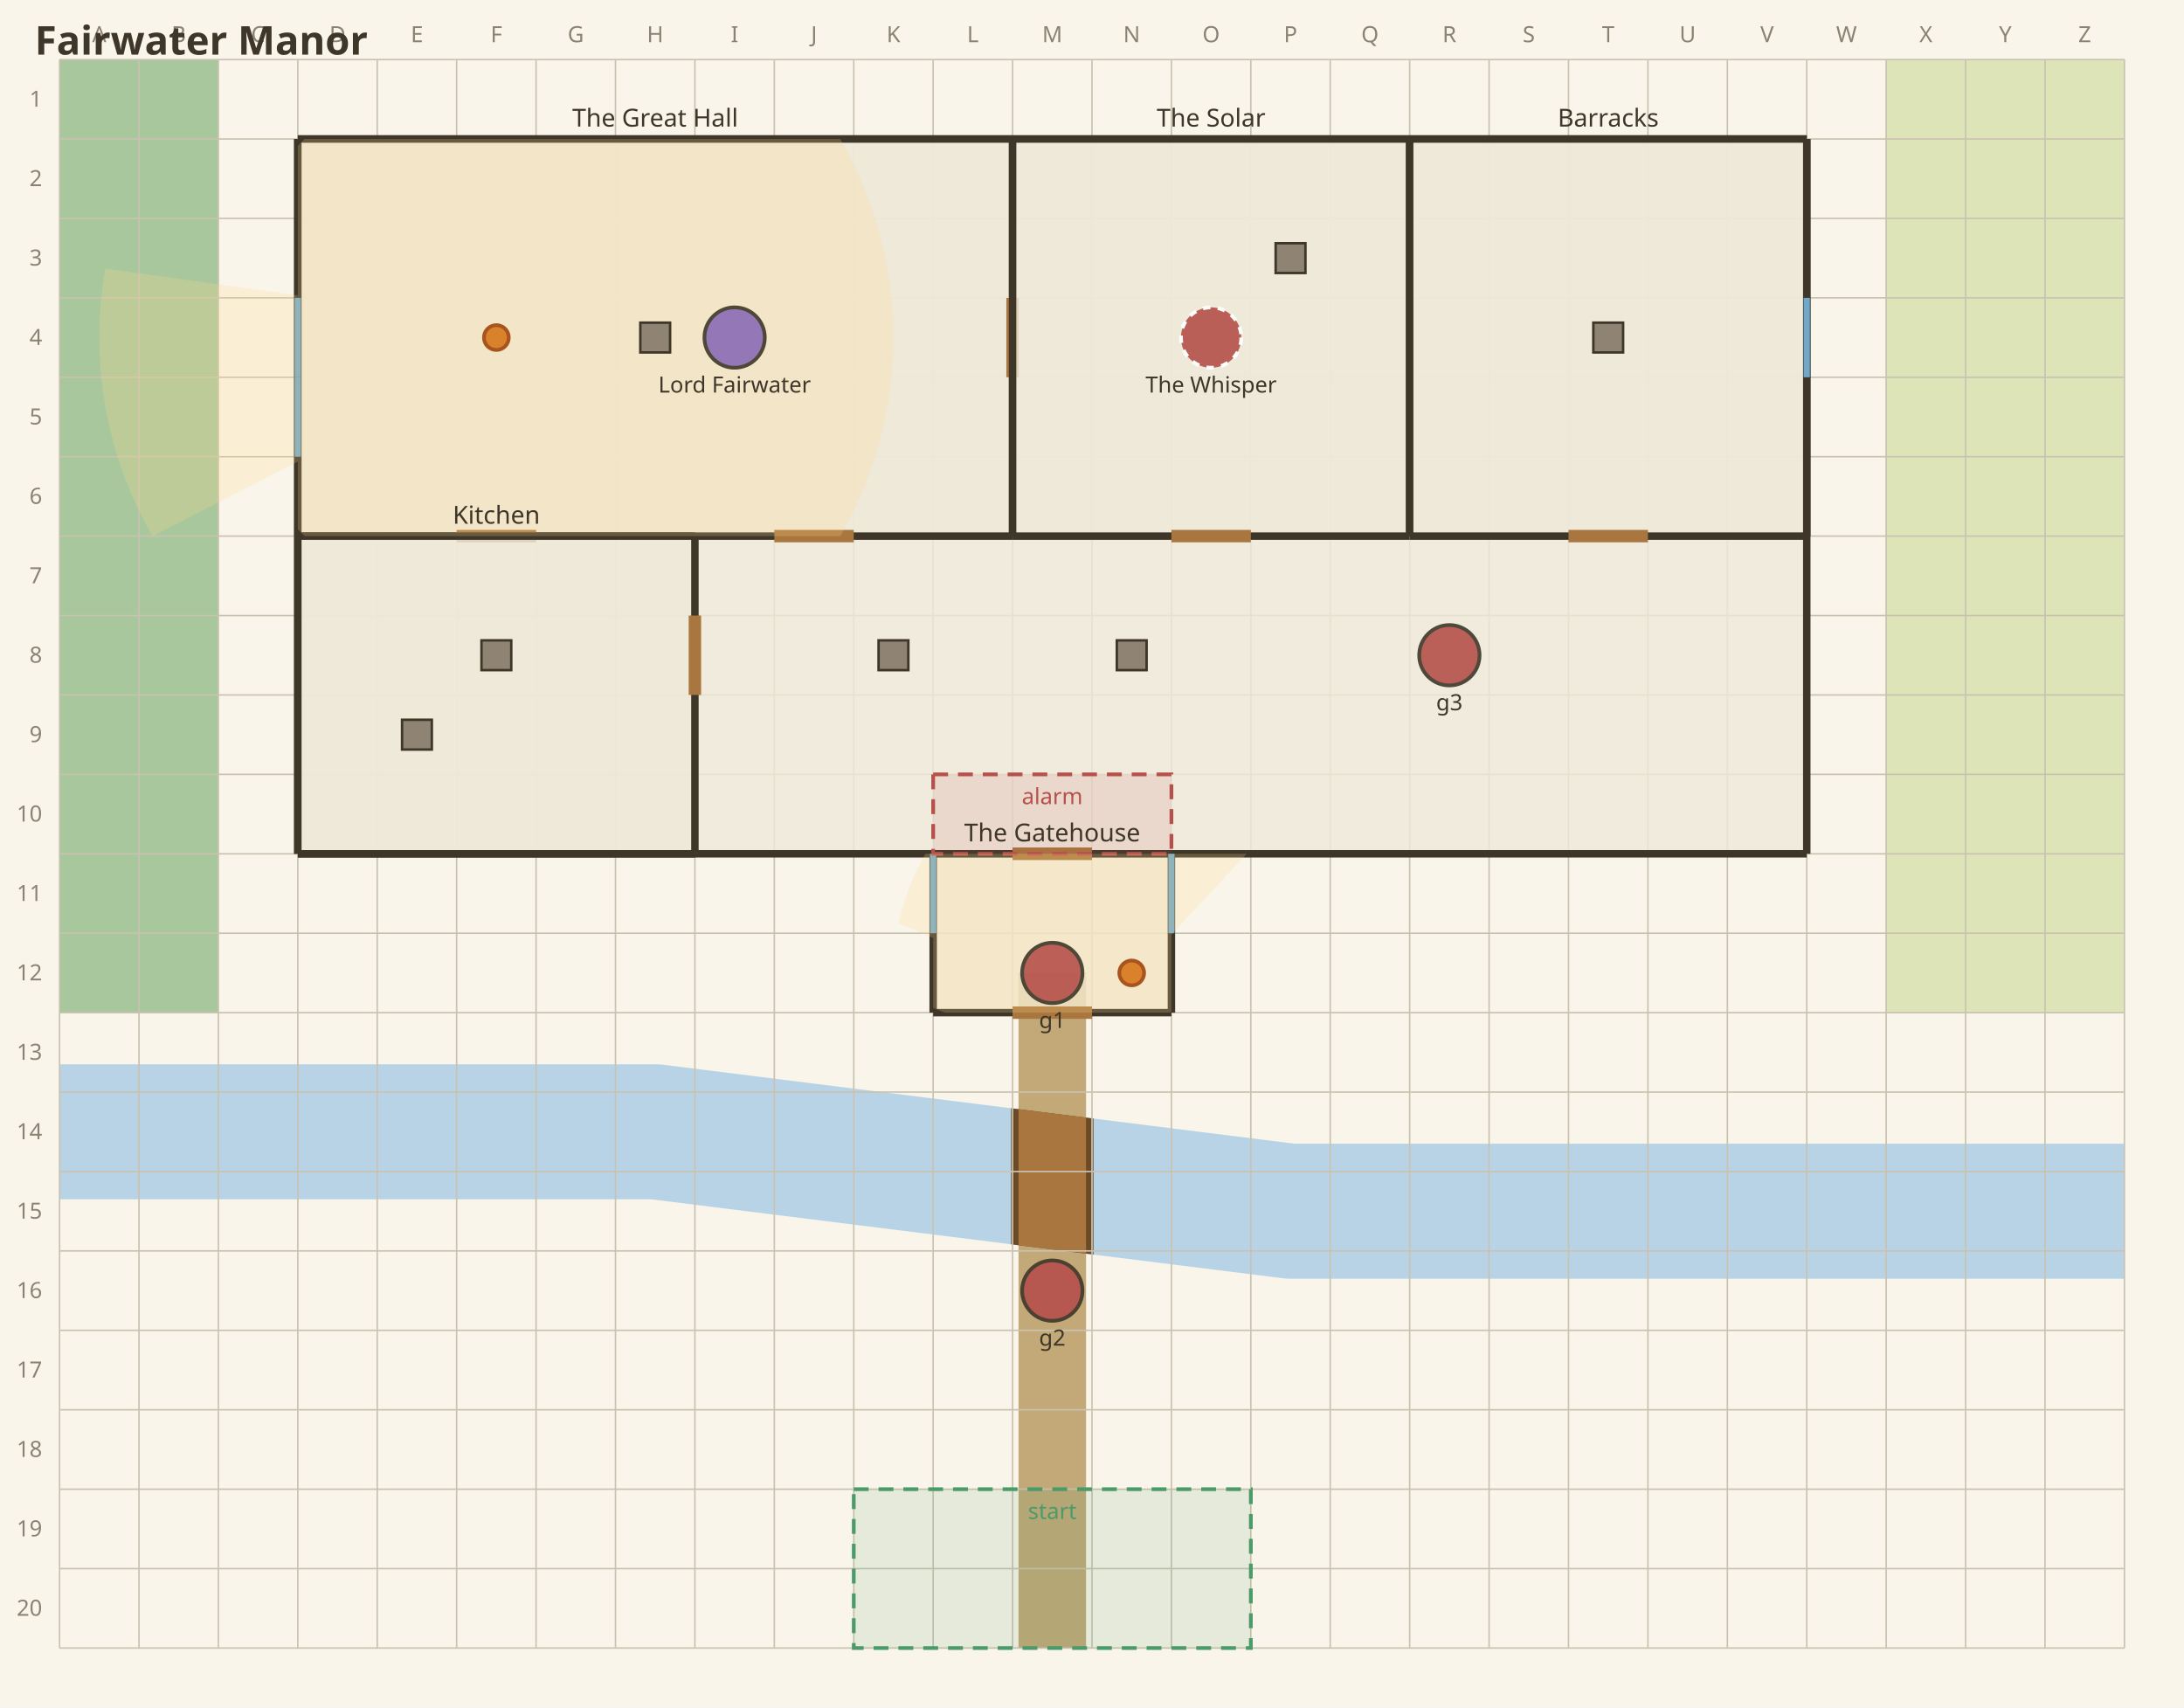
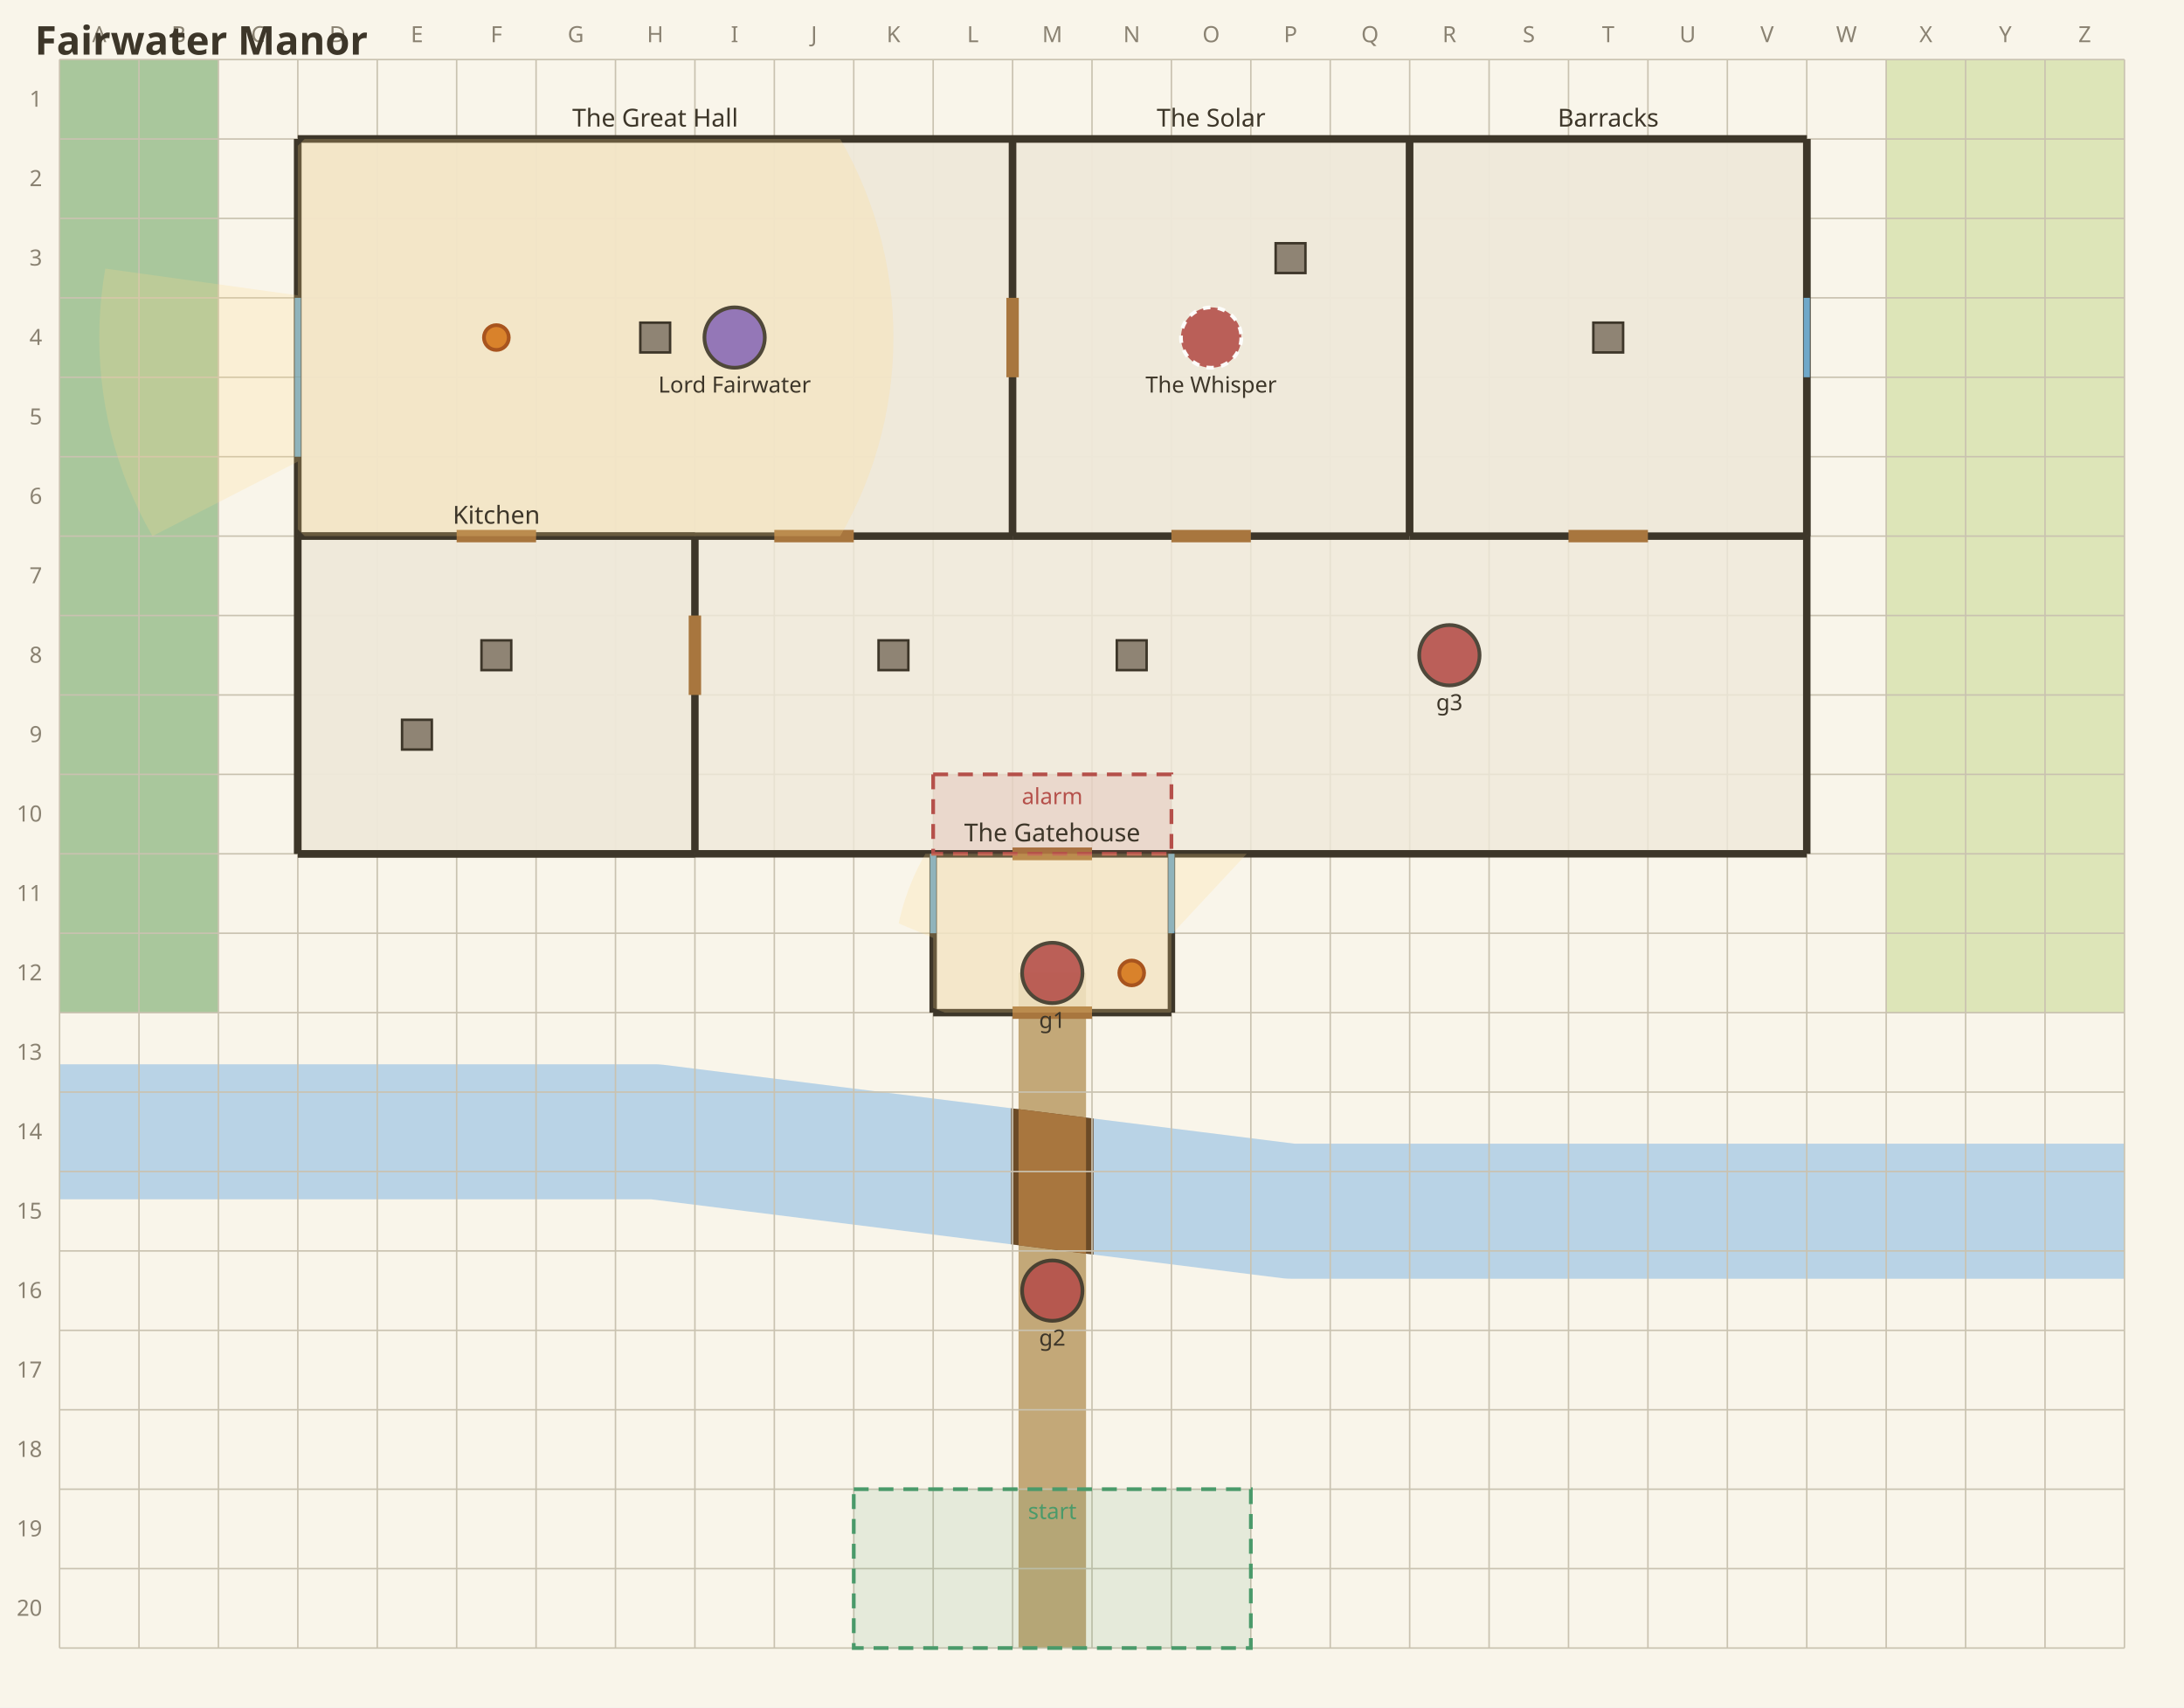
<svg xmlns="http://www.w3.org/2000/svg" viewBox="0 0 880 688" width="880" height="688" font-family="sans-serif">
  <rect x="0" y="0" width="880" height="688" fill="#f9f5ea" />
  <defs>
    <pattern id="hatch" width="6" height="6" patternUnits="userSpaceOnUse">
      <path d="M0,6 L6,0" stroke="#7a7264" stroke-width="1" opacity="0.5" />
    </pattern>
  </defs>
  <g>
    <rect x="24" y="24" width="64" height="384" fill="#a9c79c" />
  </g>
  <g>
    <rect x="760" y="24" width="96" height="384" fill="#dde5b8" />
  </g>
  <g id="cd-fairwater-manor-fairwater">
    <polyline points="24,456 264,456 520,488 856,488" fill="none" stroke="#b9d3e6" stroke-width="54.4" stroke-linecap="butt" stroke-linejoin="round" />
  </g>
  <g id="cd-fairwater-manor-kingsroad">
    <polyline points="424,664 424,392" fill="none" stroke="#c3a878" stroke-width="27.2" stroke-linecap="butt" stroke-linejoin="round" />
  </g>
  <g>
    <clipPath id="xing-12">
      <polygon points="24,483.2 264,483.2 264,428.8 24,428.8" />
      <polygon points="260.63,482.99 516.63,514.99 523.37,461.01 267.37,429.01" />
      <polygon points="520,515.2 856,515.2 856,460.8 520,460.8" />
    </clipPath>
    <polyline points="424,664 424,392" fill="none" stroke="#6b4a26" stroke-width="33.2" stroke-linecap="butt" stroke-linejoin="round" clip-path="url(#xing-12)" />
    <polyline points="424,664 424,392" fill="none" stroke="#a8763e" stroke-width="27.2" stroke-linecap="butt" stroke-linejoin="round" clip-path="url(#xing-12)" />
  </g>
  <line x1="24" y1="24" x2="24" y2="664" stroke="#c9c2b0" stroke-width="0.6" />
  <line x1="56" y1="24" x2="56" y2="664" stroke="#c9c2b0" stroke-width="0.6" />
  <line x1="88" y1="24" x2="88" y2="664" stroke="#c9c2b0" stroke-width="0.6" />
  <line x1="120" y1="24" x2="120" y2="664" stroke="#c9c2b0" stroke-width="0.6" />
  <line x1="152" y1="24" x2="152" y2="664" stroke="#c9c2b0" stroke-width="0.6" />
  <line x1="184" y1="24" x2="184" y2="664" stroke="#c9c2b0" stroke-width="0.6" />
  <line x1="216" y1="24" x2="216" y2="664" stroke="#c9c2b0" stroke-width="0.6" />
  <line x1="248" y1="24" x2="248" y2="664" stroke="#c9c2b0" stroke-width="0.6" />
  <line x1="280" y1="24" x2="280" y2="664" stroke="#c9c2b0" stroke-width="0.6" />
  <line x1="312" y1="24" x2="312" y2="664" stroke="#c9c2b0" stroke-width="0.6" />
  <line x1="344" y1="24" x2="344" y2="664" stroke="#c9c2b0" stroke-width="0.6" />
  <line x1="376" y1="24" x2="376" y2="664" stroke="#c9c2b0" stroke-width="0.6" />
  <line x1="408" y1="24" x2="408" y2="664" stroke="#c9c2b0" stroke-width="0.6" />
  <line x1="440" y1="24" x2="440" y2="664" stroke="#c9c2b0" stroke-width="0.6" />
  <line x1="472" y1="24" x2="472" y2="664" stroke="#c9c2b0" stroke-width="0.6" />
  <line x1="504" y1="24" x2="504" y2="664" stroke="#c9c2b0" stroke-width="0.6" />
  <line x1="536" y1="24" x2="536" y2="664" stroke="#c9c2b0" stroke-width="0.6" />
  <line x1="568" y1="24" x2="568" y2="664" stroke="#c9c2b0" stroke-width="0.6" />
  <line x1="600" y1="24" x2="600" y2="664" stroke="#c9c2b0" stroke-width="0.6" />
  <line x1="632" y1="24" x2="632" y2="664" stroke="#c9c2b0" stroke-width="0.6" />
  <line x1="664" y1="24" x2="664" y2="664" stroke="#c9c2b0" stroke-width="0.6" />
  <line x1="696" y1="24" x2="696" y2="664" stroke="#c9c2b0" stroke-width="0.6" />
  <line x1="728" y1="24" x2="728" y2="664" stroke="#c9c2b0" stroke-width="0.6" />
  <line x1="760" y1="24" x2="760" y2="664" stroke="#c9c2b0" stroke-width="0.6" />
  <line x1="792" y1="24" x2="792" y2="664" stroke="#c9c2b0" stroke-width="0.6" />
  <line x1="824" y1="24" x2="824" y2="664" stroke="#c9c2b0" stroke-width="0.6" />
  <line x1="856" y1="24" x2="856" y2="664" stroke="#c9c2b0" stroke-width="0.6" />
  <line x1="24" y1="24" x2="856" y2="24" stroke="#c9c2b0" stroke-width="0.6" />
  <line x1="24" y1="56" x2="856" y2="56" stroke="#c9c2b0" stroke-width="0.6" />
  <line x1="24" y1="88" x2="856" y2="88" stroke="#c9c2b0" stroke-width="0.6" />
  <line x1="24" y1="120" x2="856" y2="120" stroke="#c9c2b0" stroke-width="0.6" />
  <line x1="24" y1="152" x2="856" y2="152" stroke="#c9c2b0" stroke-width="0.6" />
  <line x1="24" y1="184" x2="856" y2="184" stroke="#c9c2b0" stroke-width="0.6" />
  <line x1="24" y1="216" x2="856" y2="216" stroke="#c9c2b0" stroke-width="0.6" />
  <line x1="24" y1="248" x2="856" y2="248" stroke="#c9c2b0" stroke-width="0.6" />
  <line x1="24" y1="280" x2="856" y2="280" stroke="#c9c2b0" stroke-width="0.6" />
  <line x1="24" y1="312" x2="856" y2="312" stroke="#c9c2b0" stroke-width="0.6" />
  <line x1="24" y1="344" x2="856" y2="344" stroke="#c9c2b0" stroke-width="0.6" />
  <line x1="24" y1="376" x2="856" y2="376" stroke="#c9c2b0" stroke-width="0.6" />
  <line x1="24" y1="408" x2="856" y2="408" stroke="#c9c2b0" stroke-width="0.6" />
  <line x1="24" y1="440" x2="856" y2="440" stroke="#c9c2b0" stroke-width="0.6" />
  <line x1="24" y1="472" x2="856" y2="472" stroke="#c9c2b0" stroke-width="0.6" />
  <line x1="24" y1="504" x2="856" y2="504" stroke="#c9c2b0" stroke-width="0.6" />
  <line x1="24" y1="536" x2="856" y2="536" stroke="#c9c2b0" stroke-width="0.6" />
  <line x1="24" y1="568" x2="856" y2="568" stroke="#c9c2b0" stroke-width="0.6" />
  <line x1="24" y1="600" x2="856" y2="600" stroke="#c9c2b0" stroke-width="0.6" />
  <line x1="24" y1="632" x2="856" y2="632" stroke="#c9c2b0" stroke-width="0.6" />
  <line x1="24" y1="664" x2="856" y2="664" stroke="#c9c2b0" stroke-width="0.6" />
  <text x="40" y="17" font-size="9" fill="#8a8272" text-anchor="middle" font-family="sans-serif">A</text>
  <text x="72" y="17" font-size="9" fill="#8a8272" text-anchor="middle" font-family="sans-serif">B</text>
  <text x="104" y="17" font-size="9" fill="#8a8272" text-anchor="middle" font-family="sans-serif">C</text>
  <text x="136" y="17" font-size="9" fill="#8a8272" text-anchor="middle" font-family="sans-serif">D</text>
  <text x="168" y="17" font-size="9" fill="#8a8272" text-anchor="middle" font-family="sans-serif">E</text>
  <text x="200" y="17" font-size="9" fill="#8a8272" text-anchor="middle" font-family="sans-serif">F</text>
  <text x="232" y="17" font-size="9" fill="#8a8272" text-anchor="middle" font-family="sans-serif">G</text>
  <text x="264" y="17" font-size="9" fill="#8a8272" text-anchor="middle" font-family="sans-serif">H</text>
  <text x="296" y="17" font-size="9" fill="#8a8272" text-anchor="middle" font-family="sans-serif">I</text>
  <text x="328" y="17" font-size="9" fill="#8a8272" text-anchor="middle" font-family="sans-serif">J</text>
  <text x="360" y="17" font-size="9" fill="#8a8272" text-anchor="middle" font-family="sans-serif">K</text>
  <text x="392" y="17" font-size="9" fill="#8a8272" text-anchor="middle" font-family="sans-serif">L</text>
  <text x="424" y="17" font-size="9" fill="#8a8272" text-anchor="middle" font-family="sans-serif">M</text>
  <text x="456" y="17" font-size="9" fill="#8a8272" text-anchor="middle" font-family="sans-serif">N</text>
  <text x="488" y="17" font-size="9" fill="#8a8272" text-anchor="middle" font-family="sans-serif">O</text>
  <text x="520" y="17" font-size="9" fill="#8a8272" text-anchor="middle" font-family="sans-serif">P</text>
  <text x="552" y="17" font-size="9" fill="#8a8272" text-anchor="middle" font-family="sans-serif">Q</text>
  <text x="584" y="17" font-size="9" fill="#8a8272" text-anchor="middle" font-family="sans-serif">R</text>
  <text x="616" y="17" font-size="9" fill="#8a8272" text-anchor="middle" font-family="sans-serif">S</text>
  <text x="648" y="17" font-size="9" fill="#8a8272" text-anchor="middle" font-family="sans-serif">T</text>
  <text x="680" y="17" font-size="9" fill="#8a8272" text-anchor="middle" font-family="sans-serif">U</text>
  <text x="712" y="17" font-size="9" fill="#8a8272" text-anchor="middle" font-family="sans-serif">V</text>
  <text x="744" y="17" font-size="9" fill="#8a8272" text-anchor="middle" font-family="sans-serif">W</text>
  <text x="776" y="17" font-size="9" fill="#8a8272" text-anchor="middle" font-family="sans-serif">X</text>
  <text x="808" y="17" font-size="9" fill="#8a8272" text-anchor="middle" font-family="sans-serif">Y</text>
  <text x="840" y="17" font-size="9" fill="#8a8272" text-anchor="middle" font-family="sans-serif">Z</text>
  <text x="17" y="43" font-size="9" fill="#8a8272" text-anchor="end" font-family="sans-serif">1</text>
  <text x="17" y="75" font-size="9" fill="#8a8272" text-anchor="end" font-family="sans-serif">2</text>
  <text x="17" y="107" font-size="9" fill="#8a8272" text-anchor="end" font-family="sans-serif">3</text>
  <text x="17" y="139" font-size="9" fill="#8a8272" text-anchor="end" font-family="sans-serif">4</text>
  <text x="17" y="171" font-size="9" fill="#8a8272" text-anchor="end" font-family="sans-serif">5</text>
  <text x="17" y="203" font-size="9" fill="#8a8272" text-anchor="end" font-family="sans-serif">6</text>
  <text x="17" y="235" font-size="9" fill="#8a8272" text-anchor="end" font-family="sans-serif">7</text>
  <text x="17" y="267" font-size="9" fill="#8a8272" text-anchor="end" font-family="sans-serif">8</text>
  <text x="17" y="299" font-size="9" fill="#8a8272" text-anchor="end" font-family="sans-serif">9</text>
  <text x="17" y="331" font-size="9" fill="#8a8272" text-anchor="end" font-family="sans-serif">10</text>
  <text x="17" y="363" font-size="9" fill="#8a8272" text-anchor="end" font-family="sans-serif">11</text>
  <text x="17" y="395" font-size="9" fill="#8a8272" text-anchor="end" font-family="sans-serif">12</text>
  <text x="17" y="427" font-size="9" fill="#8a8272" text-anchor="end" font-family="sans-serif">13</text>
  <text x="17" y="459" font-size="9" fill="#8a8272" text-anchor="end" font-family="sans-serif">14</text>
  <text x="17" y="491" font-size="9" fill="#8a8272" text-anchor="end" font-family="sans-serif">15</text>
  <text x="17" y="523" font-size="9" fill="#8a8272" text-anchor="end" font-family="sans-serif">16</text>
  <text x="17" y="555" font-size="9" fill="#8a8272" text-anchor="end" font-family="sans-serif">17</text>
  <text x="17" y="587" font-size="9" fill="#8a8272" text-anchor="end" font-family="sans-serif">18</text>
  <text x="17" y="619" font-size="9" fill="#8a8272" text-anchor="end" font-family="sans-serif">19</text>
  <text x="17" y="651" font-size="9" fill="#8a8272" text-anchor="end" font-family="sans-serif">20</text>
  <g id="cd-fairwater-manor-courtyard">
    <rect x="120" y="56" width="608" height="288" fill="#efe9da" opacity="0.8" />
    <line x1="120" y1="56" x2="728" y2="56" stroke="#3d3629" stroke-width="3" opacity="1" />
    <line x1="120" y1="344" x2="728" y2="344" stroke="#3d3629" stroke-width="3" opacity="1" />
    <line x1="120" y1="56" x2="120" y2="344" stroke="#3d3629" stroke-width="3" opacity="1" />
    <line x1="728" y1="56" x2="728" y2="344" stroke="#3d3629" stroke-width="3" opacity="1" />
-     <line x1="408" y1="344" x2="440" y2="344" stroke="#a8763e" stroke-width="5" />
  </g>
  <g id="cd-fairwater-manor-hall">
    <rect x="120" y="56" width="288" height="160" fill="#efe9da" opacity="0.8" />
    <line x1="120" y1="56" x2="408" y2="56" stroke="#3d3629" stroke-width="3" opacity="1" />
    <line x1="120" y1="216" x2="408" y2="216" stroke="#3d3629" stroke-width="3" opacity="1" />
    <line x1="120" y1="56" x2="120" y2="216" stroke="#3d3629" stroke-width="3" opacity="1" />
    <line x1="408" y1="56" x2="408" y2="216" stroke="#3d3629" stroke-width="3" opacity="1" />
-     <line x1="312" y1="216" x2="344" y2="216" stroke="#a8763e" stroke-width="5" />
-     <line x1="408" y1="120" x2="408" y2="152" stroke="#a8763e" stroke-width="5" />
-     <line x1="184" y1="216" x2="216" y2="216" stroke="#a8763e" stroke-width="5" />
-     <line x1="120" y1="120" x2="120" y2="152" stroke="#6fa8c9" stroke-width="2.5" />
-     <line x1="120" y1="152" x2="120" y2="184" stroke="#6fa8c9" stroke-width="2.5" />
  </g>
  <g id="cd-fairwater-manor-kitchen">
    <rect x="120" y="216" width="160" height="128" fill="#efe9da" opacity="0.8" />
    <line x1="120" y1="216" x2="280" y2="216" stroke="#3d3629" stroke-width="3" opacity="1" />
    <line x1="120" y1="344" x2="280" y2="344" stroke="#3d3629" stroke-width="3" opacity="1" />
    <line x1="120" y1="216" x2="120" y2="344" stroke="#3d3629" stroke-width="3" opacity="1" />
    <line x1="280" y1="216" x2="280" y2="344" stroke="#3d3629" stroke-width="3" opacity="1" />
-     <line x1="280" y1="248" x2="280" y2="280" stroke="#a8763e" stroke-width="5" />
  </g>
  <g id="cd-fairwater-manor-solar">
    <rect x="408" y="56" width="160" height="160" fill="#efe9da" opacity="0.8" />
    <line x1="408" y1="56" x2="568" y2="56" stroke="#3d3629" stroke-width="3" opacity="1" />
    <line x1="408" y1="216" x2="568" y2="216" stroke="#3d3629" stroke-width="3" opacity="1" />
    <line x1="408" y1="56" x2="408" y2="216" stroke="#3d3629" stroke-width="3" opacity="1" />
    <line x1="568" y1="56" x2="568" y2="216" stroke="#3d3629" stroke-width="3" opacity="1" />
-     <line x1="472" y1="216" x2="504" y2="216" stroke="#a8763e" stroke-width="5" />
  </g>
  <g id="cd-fairwater-manor-barracks">
    <rect x="568" y="56" width="160" height="160" fill="#efe9da" opacity="0.8" />
    <line x1="568" y1="56" x2="728" y2="56" stroke="#3d3629" stroke-width="3" opacity="1" />
    <line x1="568" y1="216" x2="728" y2="216" stroke="#3d3629" stroke-width="3" opacity="1" />
    <line x1="568" y1="56" x2="568" y2="216" stroke="#3d3629" stroke-width="3" opacity="1" />
    <line x1="728" y1="56" x2="728" y2="216" stroke="#3d3629" stroke-width="3" opacity="1" />
-     <line x1="632" y1="216" x2="664" y2="216" stroke="#a8763e" stroke-width="5" />
-     <line x1="728" y1="120" x2="728" y2="152" stroke="#6fa8c9" stroke-width="2.5" />
  </g>
  <g id="cd-fairwater-manor-gatehouse">
    <rect x="376" y="344" width="96" height="64" fill="#efe9da" opacity="0.8" />
    <line x1="376" y1="344" x2="472" y2="344" stroke="#3d3629" stroke-width="3" opacity="1" />
    <line x1="376" y1="408" x2="472" y2="408" stroke="#3d3629" stroke-width="3" opacity="1" />
    <line x1="376" y1="344" x2="376" y2="408" stroke="#3d3629" stroke-width="3" opacity="1" />
    <line x1="472" y1="344" x2="472" y2="408" stroke="#3d3629" stroke-width="3" opacity="1" />
-     <line x1="408" y1="344" x2="440" y2="344" stroke="#a8763e" stroke-width="5" />
-     <line x1="408" y1="408" x2="440" y2="408" stroke="#a8763e" stroke-width="5" />
-     <line x1="376" y1="344" x2="376" y2="376" stroke="#6fa8c9" stroke-width="2.5" />
-     <line x1="472" y1="344" x2="472" y2="376" stroke="#6fa8c9" stroke-width="2.5" />
-   </g>
+   </g>
+   <line x1="408" y1="344" x2="440" y2="344" stroke="#a8763e" stroke-width="5" />
+   <line x1="312" y1="216" x2="344" y2="216" stroke="#a8763e" stroke-width="5" />
+   <line x1="408" y1="120" x2="408" y2="152" stroke="#a8763e" stroke-width="5" />
+   <line x1="184" y1="216" x2="216" y2="216" stroke="#a8763e" stroke-width="5" />
+   <line x1="120" y1="120" x2="120" y2="152" stroke="#6fa8c9" stroke-width="2.5" />
+   <line x1="120" y1="152" x2="120" y2="184" stroke="#6fa8c9" stroke-width="2.5" />
+   <line x1="280" y1="248" x2="280" y2="280" stroke="#a8763e" stroke-width="5" />
+   <line x1="472" y1="216" x2="504" y2="216" stroke="#a8763e" stroke-width="5" />
+   <line x1="632" y1="216" x2="664" y2="216" stroke="#a8763e" stroke-width="5" />
+   <line x1="728" y1="120" x2="728" y2="152" stroke="#6fa8c9" stroke-width="2.5" />
+   <line x1="408" y1="344" x2="440" y2="344" stroke="#a8763e" stroke-width="5" />
+   <line x1="408" y1="408" x2="440" y2="408" stroke="#a8763e" stroke-width="5" />
+   <line x1="376" y1="344" x2="376" y2="376" stroke="#6fa8c9" stroke-width="2.5" />
+   <line x1="472" y1="344" x2="472" y2="376" stroke="#6fa8c9" stroke-width="2.5" />
  <g id="cd-fairwater-manor-start">
    <rect x="344" y="600" width="160" height="64" fill="#4a9a6a" opacity="0.12" />
    <rect x="344" y="600" width="160" height="64" fill="none" stroke="#4a9a6a" stroke-width="1.5" stroke-dasharray="6 4" />
  </g>
  <g id="cd-fairwater-manor-alarm">
    <rect x="376" y="312" width="96" height="32" fill="#b5504a" opacity="0.12" />
    <rect x="376" y="312" width="96" height="32" fill="none" stroke="#b5504a" stroke-width="1.5" stroke-dasharray="6 4" />
  </g>
  <g id="cd-fairwater-manor-hearth">
    <polygon points="360,136 359.9,141.58 359.61,147.16 359.12,152.72 358.44,158.27 357.57,163.78 356.5,169.27 355.25,174.71 353.8,180.1 352.17,185.44 350.35,190.72 348.35,195.94 346.17,201.08 343.81,206.14 341.27,211.12 338.56,216 328.03,216 318.6,216 310.11,216 302.4,216 295.34,216 288.85,216 282.84,216 277.26,216 272.03,216 267.13,216 262.5,216 258.12,216 253.96,216 249.99,216 246.19,216 242.54,216 239.02,216 235.62,216 232.32,216 229.12,216 225.99,216 222.94,216 219.95,216 217,216 214.11,216 211.24,216 208.41,216 205.59,216 202.79,216 200,216 197.21,216 194.41,216 191.59,216 188.76,216 185.89,216 183,216 180.05,216 177.06,216 174.01,216 170.88,216 167.68,216 164.38,216 160.98,216 157.46,216 153.81,216 150.01,216 146.04,216 141.88,216 137.5,216 132.87,216 127.97,216 122.74,216 120,213.26 120,208.03 120,203.13 120,198.5 120,194.12 120,189.96 120,185.99 61.44,216 58.73,211.12 56.19,206.14 53.83,201.08 51.65,195.94 49.65,190.72 47.83,185.44 46.2,180.1 44.75,174.71 43.5,169.27 42.43,163.78 41.56,158.27 40.88,152.72 40.39,147.16 40.1,141.58 40,136 40.1,130.42 40.39,124.84 40.88,119.28 41.56,113.73 42.43,108.22 120,119 120,116.05 120,113.06 120,110.01 120,106.88 120,103.68 120,100.38 120,96.98 120,93.46 120,89.81 120,86.01 120,82.04 120,77.88 120,73.5 120,68.87 120,63.97 120,58.74 122.74,56 127.97,56 132.87,56 137.5,56 141.88,56 146.04,56 150.01,56 153.81,56 157.46,56 160.98,56 164.38,56 167.68,56 170.88,56 174.01,56 177.06,56 180.05,56 183,56 185.89,56 188.76,56 191.59,56 194.41,56 197.21,56 200,56 202.79,56 205.59,56 208.41,56 211.24,56 214.11,56 217,56 219.95,56 222.94,56 225.99,56 229.12,56 232.32,56 235.62,56 239.02,56 242.54,56 246.19,56 249.99,56 253.96,56 258.12,56 262.5,56 267.13,56 272.03,56 277.26,56 282.84,56 288.85,56 295.34,56 302.4,56 310.11,56 318.6,56 328.03,56 338.56,56 341.27,60.88 343.81,65.86 346.17,70.92 348.35,76.06 350.35,81.28 352.17,86.56 353.8,91.9 355.25,97.29 356.5,102.73 357.57,108.22 358.44,113.73 359.12,119.28 359.61,124.84 359.9,130.42" fill="#ffd98a" opacity="0.22" />
    <circle cx="200" cy="136" r="5" fill="#d9822b" stroke="#a8541e" stroke-width="1.5" />
  </g>
  <g id="cd-fairwater-manor-gatelamp">
    <polygon points="472,392 472,392.56 472,393.12 472,393.68 472,394.25 472,394.82 472,395.4 472,395.99 472,396.59 472,397.2 472,397.82 472,398.46 472,399.12 472,399.8 472,400.51 472,401.24 472,402 472,402.79 472,403.62 472,404.5 472,405.43 472,406.41 472,407.45 471.45,408 470.41,408 469.43,408 468.5,408 467.62,408 466.79,408 466,408 465.24,408 464.51,408 463.8,408 463.12,408 462.46,408 461.82,408 461.2,408 460.59,408 459.99,408 459.4,408 458.82,408 458.25,408 457.68,408 457.12,408 456.56,408 456,408 455.44,408 454.88,408 454.32,408 453.75,408 453.18,408 452.6,408 452.01,408 451.41,408 450.8,408 450.18,408 449.54,408 448.88,408 448.2,408 447.49,408 446.76,408 446,408 445.21,408 444.38,408 443.5,408 442.57,408 441.59,408 440.55,408 439.43,408 438.23,408 436.93,408 435.52,408 433.98,408 432.28,408 430.39,408 428.29,408 425.91,408 423.2,408 420.06,408 416.4,408 412.04,408 406.76,408 400.2,408 391.83,408 380.73,408 376,406.11 376,403.24 376,400.41 376,397.59 376,394.79 376,392 376,389.21 376,386.41 376,383.59 376,380.76 376,377.89 362.1,372.04 362.85,368.78 363.72,365.54 364.7,362.33 365.79,359.17 366.99,356.04 368.3,352.95 369.72,349.92 371.24,346.93 372.86,344 379.18,344 384.84,344 389.93,344 394.56,344 398.8,344 402.69,344 406.29,344 409.65,344 412.78,344 415.72,344 418.5,344 421.13,344 423.62,344 426.01,344 428.29,344 430.48,344 432.59,344 434.63,344 436.61,344 438.53,344 440.4,344 442.24,344 444.03,344 445.8,344 447.54,344 449.25,344 450.95,344 452.64,344 454.32,344 456,344 457.68,344 459.36,344 461.05,344 462.75,344 464.46,344 466.2,344 467.97,344 469.76,344 471.6,344 473.47,344 475.39,344 477.37,344 479.41,344 481.52,344 483.71,344 485.99,344 488.38,344 490.87,344 493.5,344 496.28,344 499.22,344 502.35,344 472,376.55 472,377.59 472,378.57 472,379.5 472,380.38 472,381.21 472,382 472,382.76 472,383.49 472,384.2 472,384.88 472,385.54 472,386.18 472,386.8 472,387.41 472,388.01 472,388.6 472,389.18 472,389.75 472,390.32 472,390.88 472,391.44" fill="#ffd98a" opacity="0.22" />
    <circle cx="456" cy="392" r="5" fill="#d9822b" stroke="#a8541e" stroke-width="1.5" />
  </g>
  <g>
    <rect x="450" y="258" width="12" height="12" fill="#8f8474" stroke="#3d3629" stroke-width="1" />
  </g>
  <g>
    <rect x="354" y="258" width="12" height="12" fill="#8f8474" stroke="#3d3629" stroke-width="1" />
  </g>
  <g id="cd-fairwater-manor-hightable">
    <rect x="258" y="130" width="12" height="12" fill="#8f8474" stroke="#3d3629" stroke-width="1" />
  </g>
  <g>
    <rect x="194" y="258" width="12" height="12" fill="#8f8474" stroke="#3d3629" stroke-width="1" />
  </g>
  <g>
    <rect x="162" y="290" width="12" height="12" fill="#8f8474" stroke="#3d3629" stroke-width="1" />
  </g>
  <g id="cd-fairwater-manor-strongbox">
    <rect x="514" y="98" width="12" height="12" fill="#8f8474" stroke="#3d3629" stroke-width="1" />
  </g>
  <g>
    <rect x="642" y="130" width="12" height="12" fill="#8f8474" stroke="#3d3629" stroke-width="1" />
  </g>
  <g id="cd-fairwater-manor-g1">
    <circle cx="424" cy="392" r="12.16" fill="#b5504a" opacity="0.9" stroke="#3d3629" stroke-width="1.5" />
  </g>
  <g>
    <circle cx="424" cy="520" r="12.16" fill="#b5504a" opacity="0.9" stroke="#3d3629" stroke-width="1.5" />
  </g>
  <g id="cd-fairwater-manor-g3">
    <circle cx="584" cy="264" r="12.16" fill="#b5504a" opacity="0.9" stroke="#3d3629" stroke-width="1.5" />
  </g>
  <g id="cd-fairwater-manor-lord-fairwater">
    <circle cx="296" cy="136" r="12.16" fill="#8a6ab5" opacity="0.9" stroke="#3d3629" stroke-width="1.5" />
  </g>
  <g id="cd-fairwater-manor-the-whisper">
    <circle cx="488" cy="136" r="12.16" fill="#b5504a" opacity="0.9" stroke="#fff" stroke-width="1.5" stroke-dasharray="3 3" />
  </g>
  <text x="264" y="51" font-size="10" fill="#3d3629" text-anchor="middle" font-family="sans-serif">The Great Hall</text>
  <text x="200" y="211" font-size="10" fill="#3d3629" text-anchor="middle" font-family="sans-serif">Kitchen</text>
  <text x="488" y="51" font-size="10" fill="#3d3629" text-anchor="middle" font-family="sans-serif">The Solar</text>
  <text x="648" y="51" font-size="10" fill="#3d3629" text-anchor="middle" font-family="sans-serif">Barracks</text>
  <text x="424" y="339" font-size="10" fill="#3d3629" text-anchor="middle" font-family="sans-serif">The Gatehouse</text>
  <text x="424" y="414.16" font-size="9" fill="#3d3629" text-anchor="middle" font-family="sans-serif">g1</text>
  <text x="424" y="542.16" font-size="9" fill="#3d3629" text-anchor="middle" font-family="sans-serif">g2</text>
  <text x="584" y="286.16" font-size="9" fill="#3d3629" text-anchor="middle" font-family="sans-serif">g3</text>
  <text x="296" y="158.16" font-size="9" fill="#3d3629" text-anchor="middle" font-family="sans-serif">Lord Fairwater</text>
  <text x="488" y="158.16" font-size="9" fill="#3d3629" text-anchor="middle" font-family="sans-serif">The Whisper</text>
  <text x="424" y="612" font-size="9" fill="#4a9a6a" text-anchor="middle" font-family="sans-serif">start</text>
  <text x="424" y="324" font-size="9" fill="#b5504a" text-anchor="middle" font-family="sans-serif">alarm</text>
  <text x="14" y="22" font-size="16" font-weight="bold" fill="#3d3629" font-family="sans-serif">Fairwater Manor</text>
</svg>
